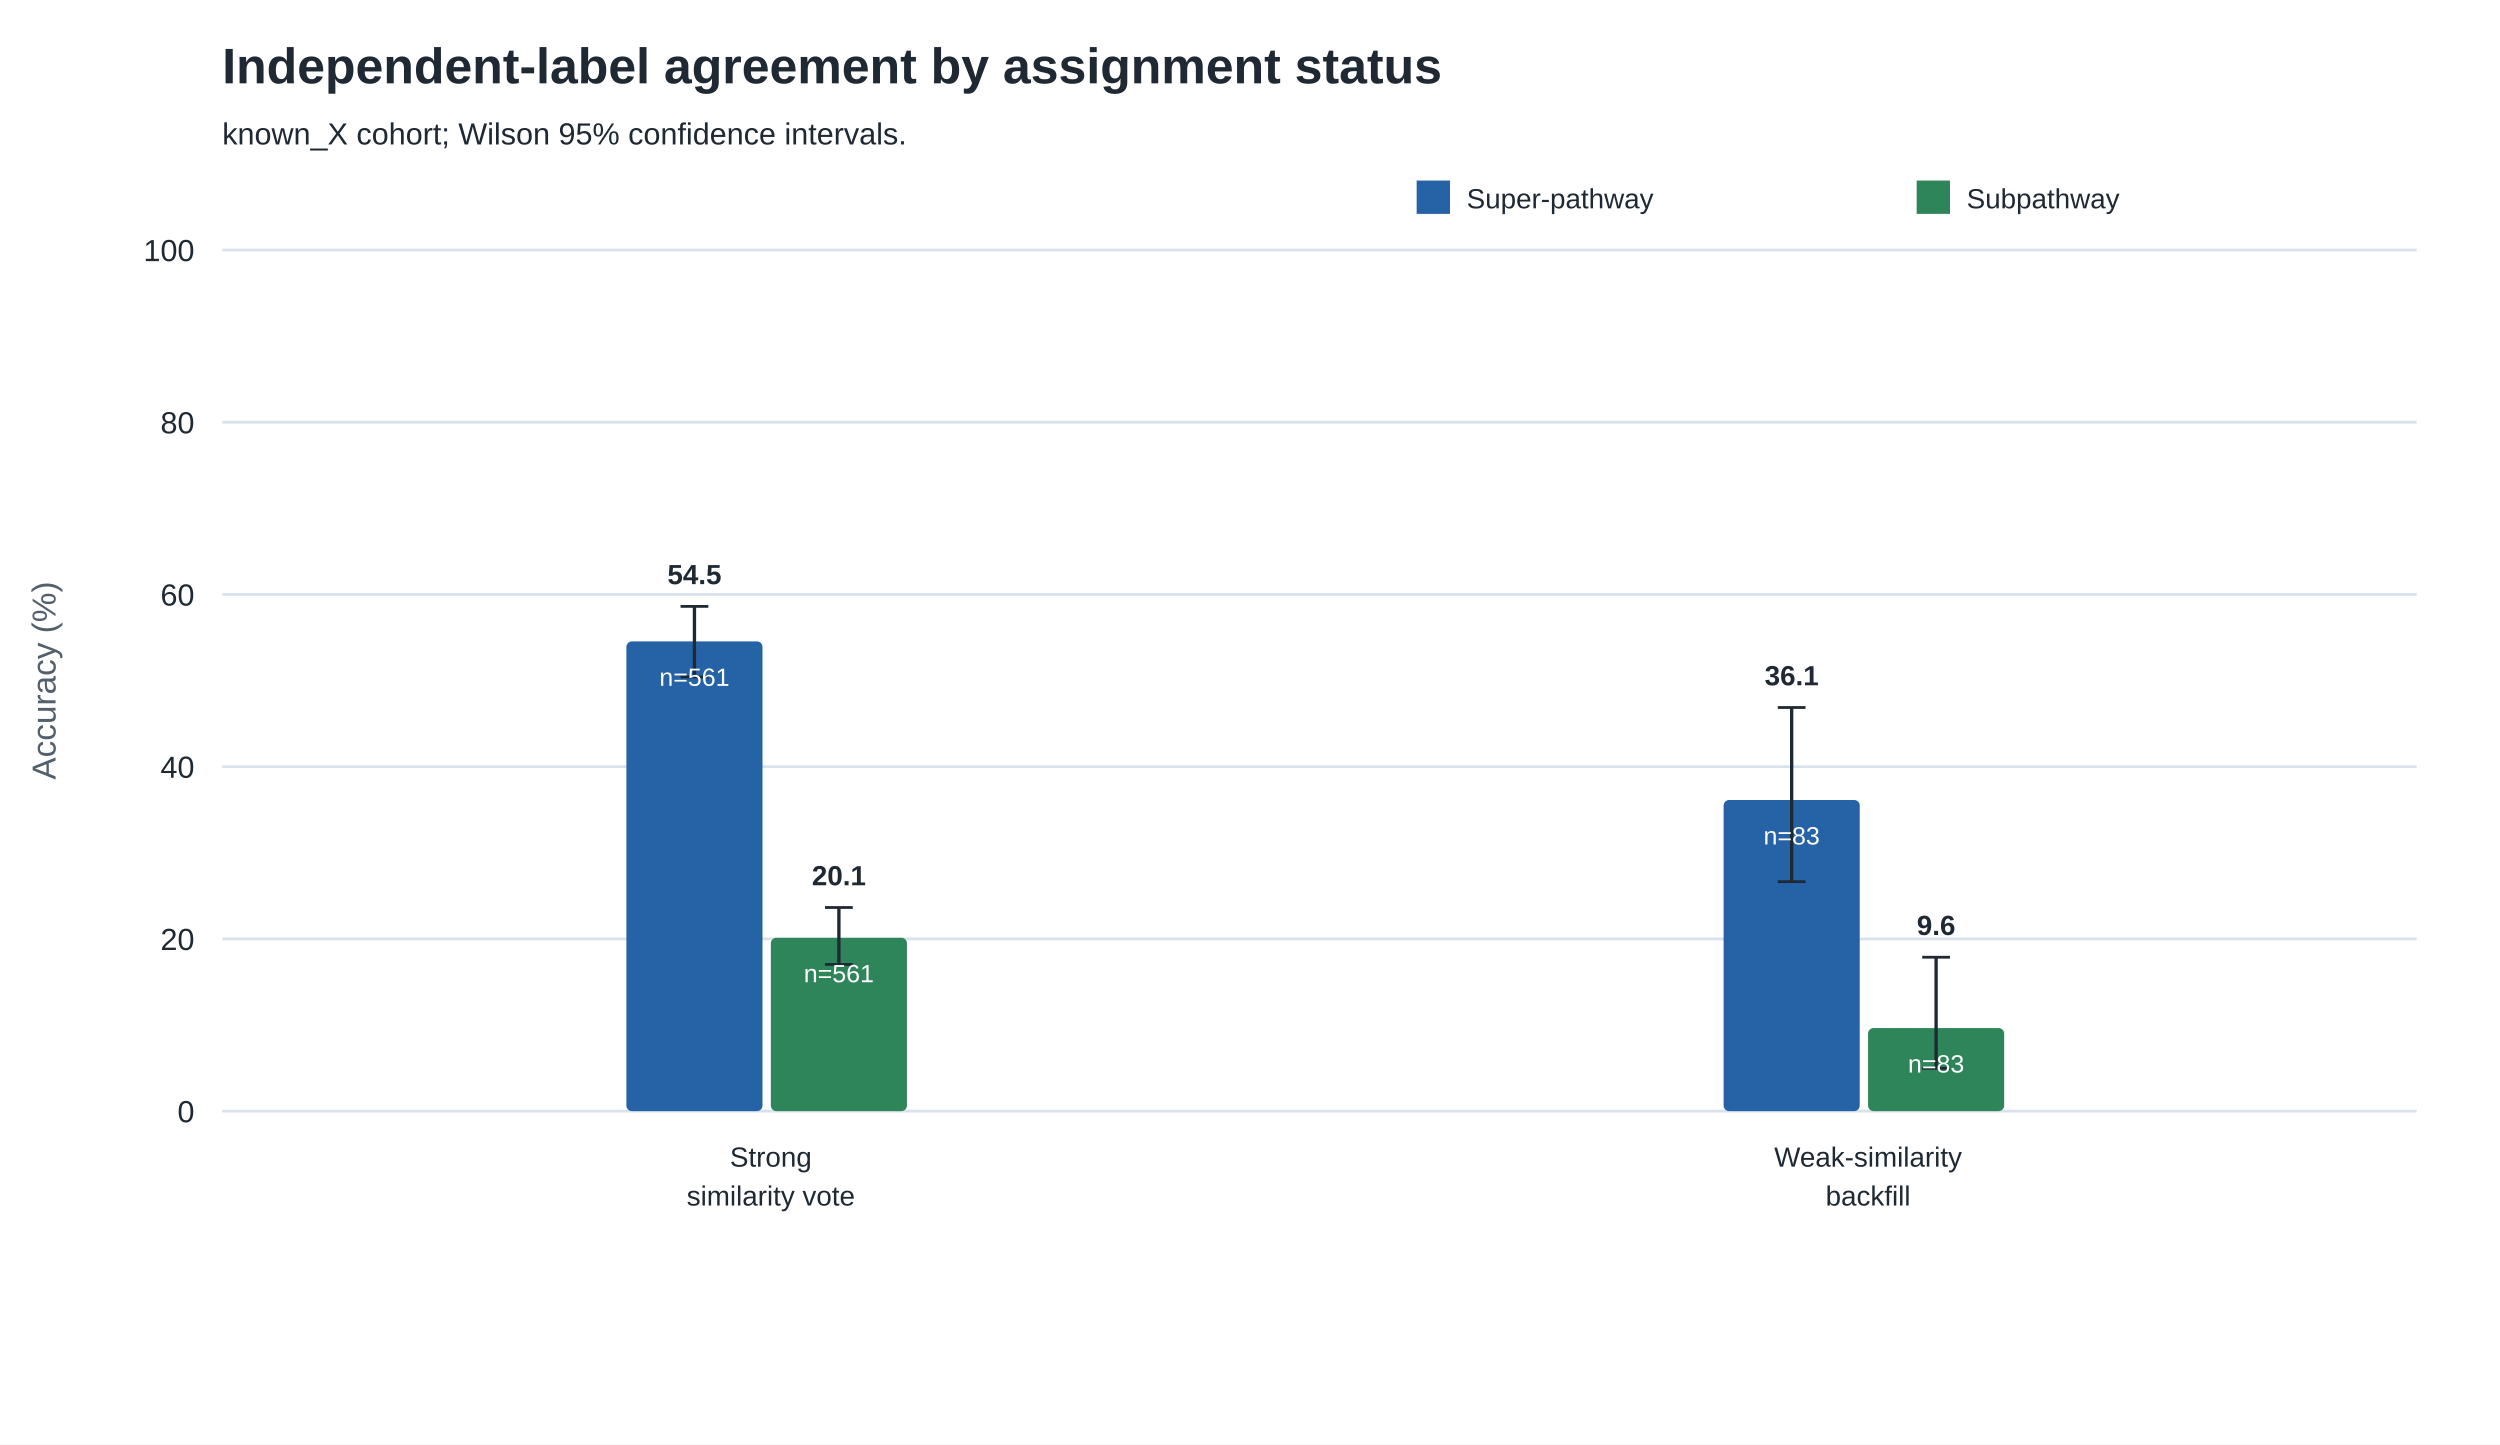
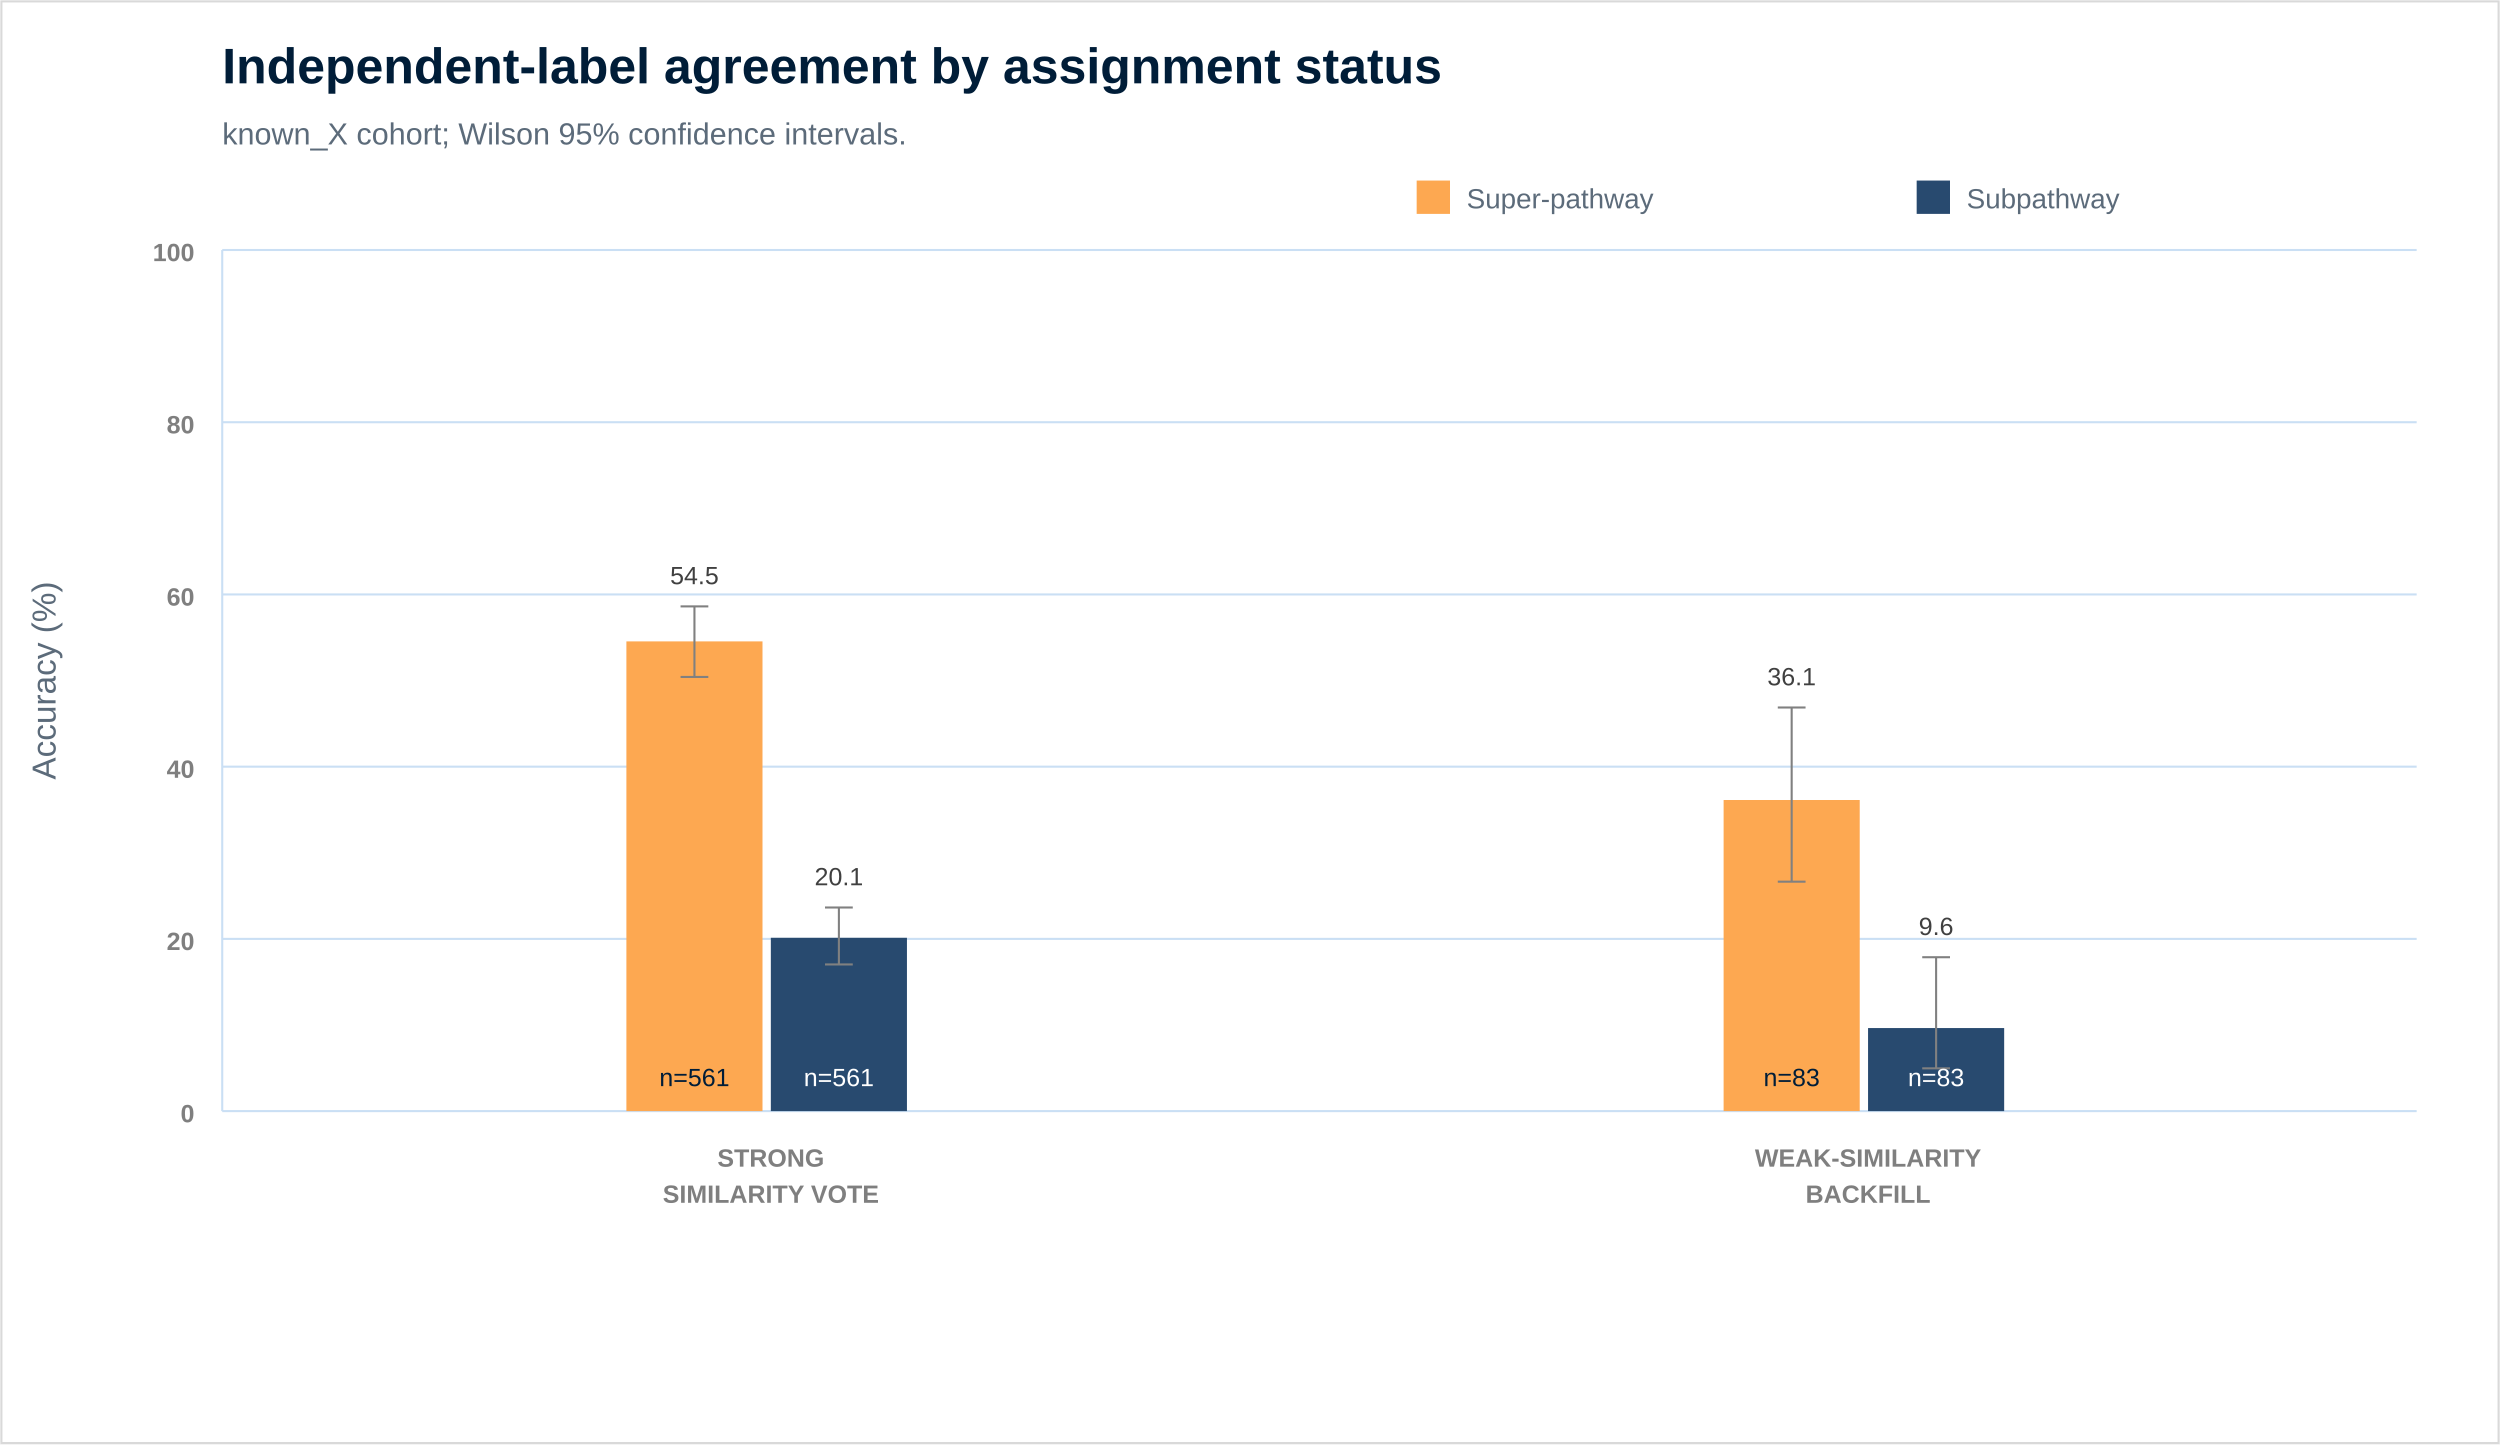
- <svg xmlns="http://www.w3.org/2000/svg" width="900" height="520" viewBox="0 0 900 520" font-family="Arial, Helvetica, sans-serif">
-   <rect width="900" height="520" fill="white" />
-   <text x="80.0" y="30.0" font-size="18" text-anchor="start" fill="#1f2933" font-weight="bold">Independent-label agreement by assignment status</text>
-   <text x="80.0" y="52.0" font-size="11" text-anchor="start" fill="#1f2933">known_X cohort; Wilson 95% confidence intervals.</text>
-   <line x1="80" y1="400.0" x2="870" y2="400.0" stroke="#d9e2ec" />
-   <text x="70.0" y="404.0" font-size="11" text-anchor="end" fill="#1f2933">0</text>
-   <line x1="80" y1="338.0" x2="870" y2="338.0" stroke="#d9e2ec" />
-   <text x="70.0" y="342.0" font-size="11" text-anchor="end" fill="#1f2933">20</text>
-   <line x1="80" y1="276.0" x2="870" y2="276.0" stroke="#d9e2ec" />
-   <text x="70.0" y="280.0" font-size="11" text-anchor="end" fill="#1f2933">40</text>
-   <line x1="80" y1="214.0" x2="870" y2="214.0" stroke="#d9e2ec" />
-   <text x="70.0" y="218.0" font-size="11" text-anchor="end" fill="#1f2933">60</text>
-   <line x1="80" y1="152.0" x2="870" y2="152.0" stroke="#d9e2ec" />
-   <text x="70.0" y="156.0" font-size="11" text-anchor="end" fill="#1f2933">80</text>
-   <line x1="80" y1="90.0" x2="870" y2="90.0" stroke="#d9e2ec" />
-   <text x="70.0" y="94.0" font-size="11" text-anchor="end" fill="#1f2933">100</text>
-   <text x="20" y="245.0" font-size="12" fill="#52606d" text-anchor="middle" transform="rotate(-90 20 245.0)">Accuracy (%)</text>
-   <rect x="225.5" y="230.9" width="49.0" height="169.1" fill="#2563a6" rx="2" />
-   <line x1="250.0" y1="218.3" x2="250.0" y2="243.7" stroke="#1f2933" stroke-width="1.2" />
-   <line x1="245.0" y1="218.3" x2="255.0" y2="218.3" stroke="#1f2933" />
-   <line x1="245.0" y1="243.7" x2="255.0" y2="243.7" stroke="#1f2933" />
-   <text x="250.0" y="210.3" font-size="10" text-anchor="middle" fill="#1f2933" font-weight="bold">54.5</text>
-   <text x="250.0" y="246.9" font-size="9" text-anchor="middle" fill="#ffffff">n=561</text>
-   <rect x="277.5" y="337.6" width="49.0" height="62.4" fill="#2f855a" rx="2" />
-   <line x1="302.0" y1="326.7" x2="302.0" y2="347.2" stroke="#1f2933" stroke-width="1.2" />
-   <line x1="297.0" y1="326.7" x2="307.0" y2="326.7" stroke="#1f2933" />
-   <line x1="297.0" y1="347.2" x2="307.0" y2="347.2" stroke="#1f2933" />
-   <text x="302.0" y="318.7" font-size="10" text-anchor="middle" fill="#1f2933" font-weight="bold">20.1</text>
-   <text x="302.0" y="353.6" font-size="9" text-anchor="middle" fill="#ffffff">n=561</text>
-   <text x="277.5" y="420.0" font-size="10" text-anchor="middle" fill="#1f2933">Strong</text>
-   <text x="277.5" y="434.0" font-size="10" text-anchor="middle" fill="#1f2933">similarity vote</text>
-   <rect x="620.5" y="288.0" width="49.0" height="112.0" fill="#2563a6" rx="2" />
-   <line x1="645.0" y1="254.7" x2="645.0" y2="317.4" stroke="#1f2933" stroke-width="1.2" />
-   <line x1="640.0" y1="254.7" x2="650.0" y2="254.7" stroke="#1f2933" />
-   <line x1="640.0" y1="317.4" x2="650.0" y2="317.4" stroke="#1f2933" />
-   <text x="645.0" y="246.7" font-size="10" text-anchor="middle" fill="#1f2933" font-weight="bold">36.1</text>
-   <text x="645.0" y="304.0" font-size="9" text-anchor="middle" fill="#ffffff">n=83</text>
-   <rect x="672.5" y="370.1" width="49.0" height="29.9" fill="#2f855a" rx="2" />
-   <line x1="697.0" y1="344.6" x2="697.0" y2="384.6" stroke="#1f2933" stroke-width="1.2" />
-   <line x1="692.0" y1="344.6" x2="702.0" y2="344.6" stroke="#1f2933" />
-   <line x1="692.0" y1="384.6" x2="702.0" y2="384.6" stroke="#1f2933" />
-   <text x="697.0" y="336.6" font-size="10" text-anchor="middle" fill="#1f2933" font-weight="bold">9.6</text>
-   <text x="697.0" y="386.1" font-size="9" text-anchor="middle" fill="#ffffff">n=83</text>
-   <text x="672.5" y="420.0" font-size="10" text-anchor="middle" fill="#1f2933">Weak-similarity</text>
-   <text x="672.5" y="434.0" font-size="10" text-anchor="middle" fill="#1f2933">backfill</text>
-   <rect x="510.0" y="65" width="12" height="12" fill="#2563a6" />
-   <text x="528.0" y="75.0" font-size="10" text-anchor="start" fill="#1f2933">Super-pathway</text>
-   <rect x="690.0" y="65" width="12" height="12" fill="#2f855a" />
-   <text x="708.0" y="75.0" font-size="10" text-anchor="start" fill="#1f2933">Subpathway</text>
+ <svg xmlns="http://www.w3.org/2000/svg" width="900" height="520" viewBox="0 0 900 520" font-family="Montserrat, Avenir Next, Segoe UI, Arial, sans-serif">
+   <rect width="900" height="520" fill="#FFFFFF" />
+   <rect x="0.5" y="0.5" width="899" height="519" fill="none" stroke="#D9D9D9" stroke-width="0.75" />
+   <text x="80.0" y="30.0" font-size="18" text-anchor="start" fill="#001D38" font-weight="bold">Independent-label agreement by assignment status</text>
+   <text x="80.0" y="52.0" font-size="11" text-anchor="start" fill="#5C6B7A">known_X cohort; Wilson 95% confidence intervals.</text>
+   <line x1="80.0" y1="400.0" x2="870.0" y2="400.0" stroke="#CADFF4" stroke-width="0.75" />
+   <text x="70.0" y="404.0" font-size="9" text-anchor="end" fill="#7F7F7F" font-weight="bold">0</text>
+   <line x1="80.0" y1="338.0" x2="870.0" y2="338.0" stroke="#CADFF4" stroke-width="0.75" />
+   <text x="70.0" y="342.0" font-size="9" text-anchor="end" fill="#7F7F7F" font-weight="bold">20</text>
+   <line x1="80.0" y1="276.0" x2="870.0" y2="276.0" stroke="#CADFF4" stroke-width="0.75" />
+   <text x="70.0" y="280.0" font-size="9" text-anchor="end" fill="#7F7F7F" font-weight="bold">40</text>
+   <line x1="80.0" y1="214.0" x2="870.0" y2="214.0" stroke="#CADFF4" stroke-width="0.75" />
+   <text x="70.0" y="218.0" font-size="9" text-anchor="end" fill="#7F7F7F" font-weight="bold">60</text>
+   <line x1="80.0" y1="152.0" x2="870.0" y2="152.0" stroke="#CADFF4" stroke-width="0.75" />
+   <text x="70.0" y="156.0" font-size="9" text-anchor="end" fill="#7F7F7F" font-weight="bold">80</text>
+   <line x1="80.0" y1="90.0" x2="870.0" y2="90.0" stroke="#CADFF4" stroke-width="0.75" />
+   <text x="70.0" y="94.0" font-size="9" text-anchor="end" fill="#7F7F7F" font-weight="bold">100</text>
+   <line x1="80.0" y1="90.0" x2="80.0" y2="400.0" stroke="#CADFF4" stroke-width="0.75" />
+   <text x="20" y="245.0" font-size="12" fill="#5C6B7A" text-anchor="middle" transform="rotate(-90 20 245.0)">Accuracy (%)</text>
+   <rect x="225.5" y="230.9" width="49.0" height="169.1" fill="#FDA851" />
+   <line x1="250.0" y1="218.3" x2="250.0" y2="243.7" stroke="#808080" stroke-width="0.75" />
+   <line x1="245.0" y1="218.3" x2="255.0" y2="218.3" stroke="#808080" stroke-width="0.75" />
+   <line x1="245.0" y1="243.7" x2="255.0" y2="243.7" stroke="#808080" stroke-width="0.75" />
+   <text x="250.0" y="210.3" font-size="9" text-anchor="middle" fill="#404040">54.5</text>
+   <text x="250.0" y="391.0" font-size="9" text-anchor="middle" fill="#001D38">n=561</text>
+   <rect x="277.5" y="337.6" width="49.0" height="62.4" fill="#284A6F" />
+   <line x1="302.0" y1="326.7" x2="302.0" y2="347.2" stroke="#808080" stroke-width="0.75" />
+   <line x1="297.0" y1="326.7" x2="307.0" y2="326.7" stroke="#808080" stroke-width="0.75" />
+   <line x1="297.0" y1="347.2" x2="307.0" y2="347.2" stroke="#808080" stroke-width="0.75" />
+   <text x="302.0" y="318.7" font-size="9" text-anchor="middle" fill="#404040">20.1</text>
+   <text x="302.0" y="391.0" font-size="9" text-anchor="middle" fill="#FFFFFF">n=561</text>
+   <text x="277.5" y="420.0" font-size="9" text-anchor="middle" fill="#7F7F7F" font-weight="bold">STRONG</text>
+   <text x="277.5" y="433.0" font-size="9" text-anchor="middle" fill="#7F7F7F" font-weight="bold">SIMILARITY VOTE</text>
+   <rect x="620.5" y="288.0" width="49.0" height="112.0" fill="#FDA851" />
+   <line x1="645.0" y1="254.7" x2="645.0" y2="317.4" stroke="#808080" stroke-width="0.75" />
+   <line x1="640.0" y1="254.7" x2="650.0" y2="254.7" stroke="#808080" stroke-width="0.75" />
+   <line x1="640.0" y1="317.4" x2="650.0" y2="317.4" stroke="#808080" stroke-width="0.75" />
+   <text x="645.0" y="246.7" font-size="9" text-anchor="middle" fill="#404040">36.1</text>
+   <text x="645.0" y="391.0" font-size="9" text-anchor="middle" fill="#001D38">n=83</text>
+   <rect x="672.5" y="370.1" width="49.0" height="29.9" fill="#284A6F" />
+   <line x1="697.0" y1="344.6" x2="697.0" y2="384.6" stroke="#808080" stroke-width="0.75" />
+   <line x1="692.0" y1="344.6" x2="702.0" y2="344.6" stroke="#808080" stroke-width="0.75" />
+   <line x1="692.0" y1="384.6" x2="702.0" y2="384.6" stroke="#808080" stroke-width="0.75" />
+   <text x="697.0" y="336.6" font-size="9" text-anchor="middle" fill="#404040">9.6</text>
+   <text x="697.0" y="391.0" font-size="9" text-anchor="middle" fill="#FFFFFF">n=83</text>
+   <text x="672.5" y="420.0" font-size="9" text-anchor="middle" fill="#7F7F7F" font-weight="bold">WEAK-SIMILARITY</text>
+   <text x="672.5" y="433.0" font-size="9" text-anchor="middle" fill="#7F7F7F" font-weight="bold">BACKFILL</text>
+   <rect x="510.0" y="65" width="12" height="12" fill="#FDA851" />
+   <text x="528.0" y="75.0" font-size="10" text-anchor="start" fill="#5C6B7A">Super-pathway</text>
+   <rect x="690.0" y="65" width="12" height="12" fill="#284A6F" />
+   <text x="708.0" y="75.0" font-size="10" text-anchor="start" fill="#5C6B7A">Subpathway</text>
</svg>
